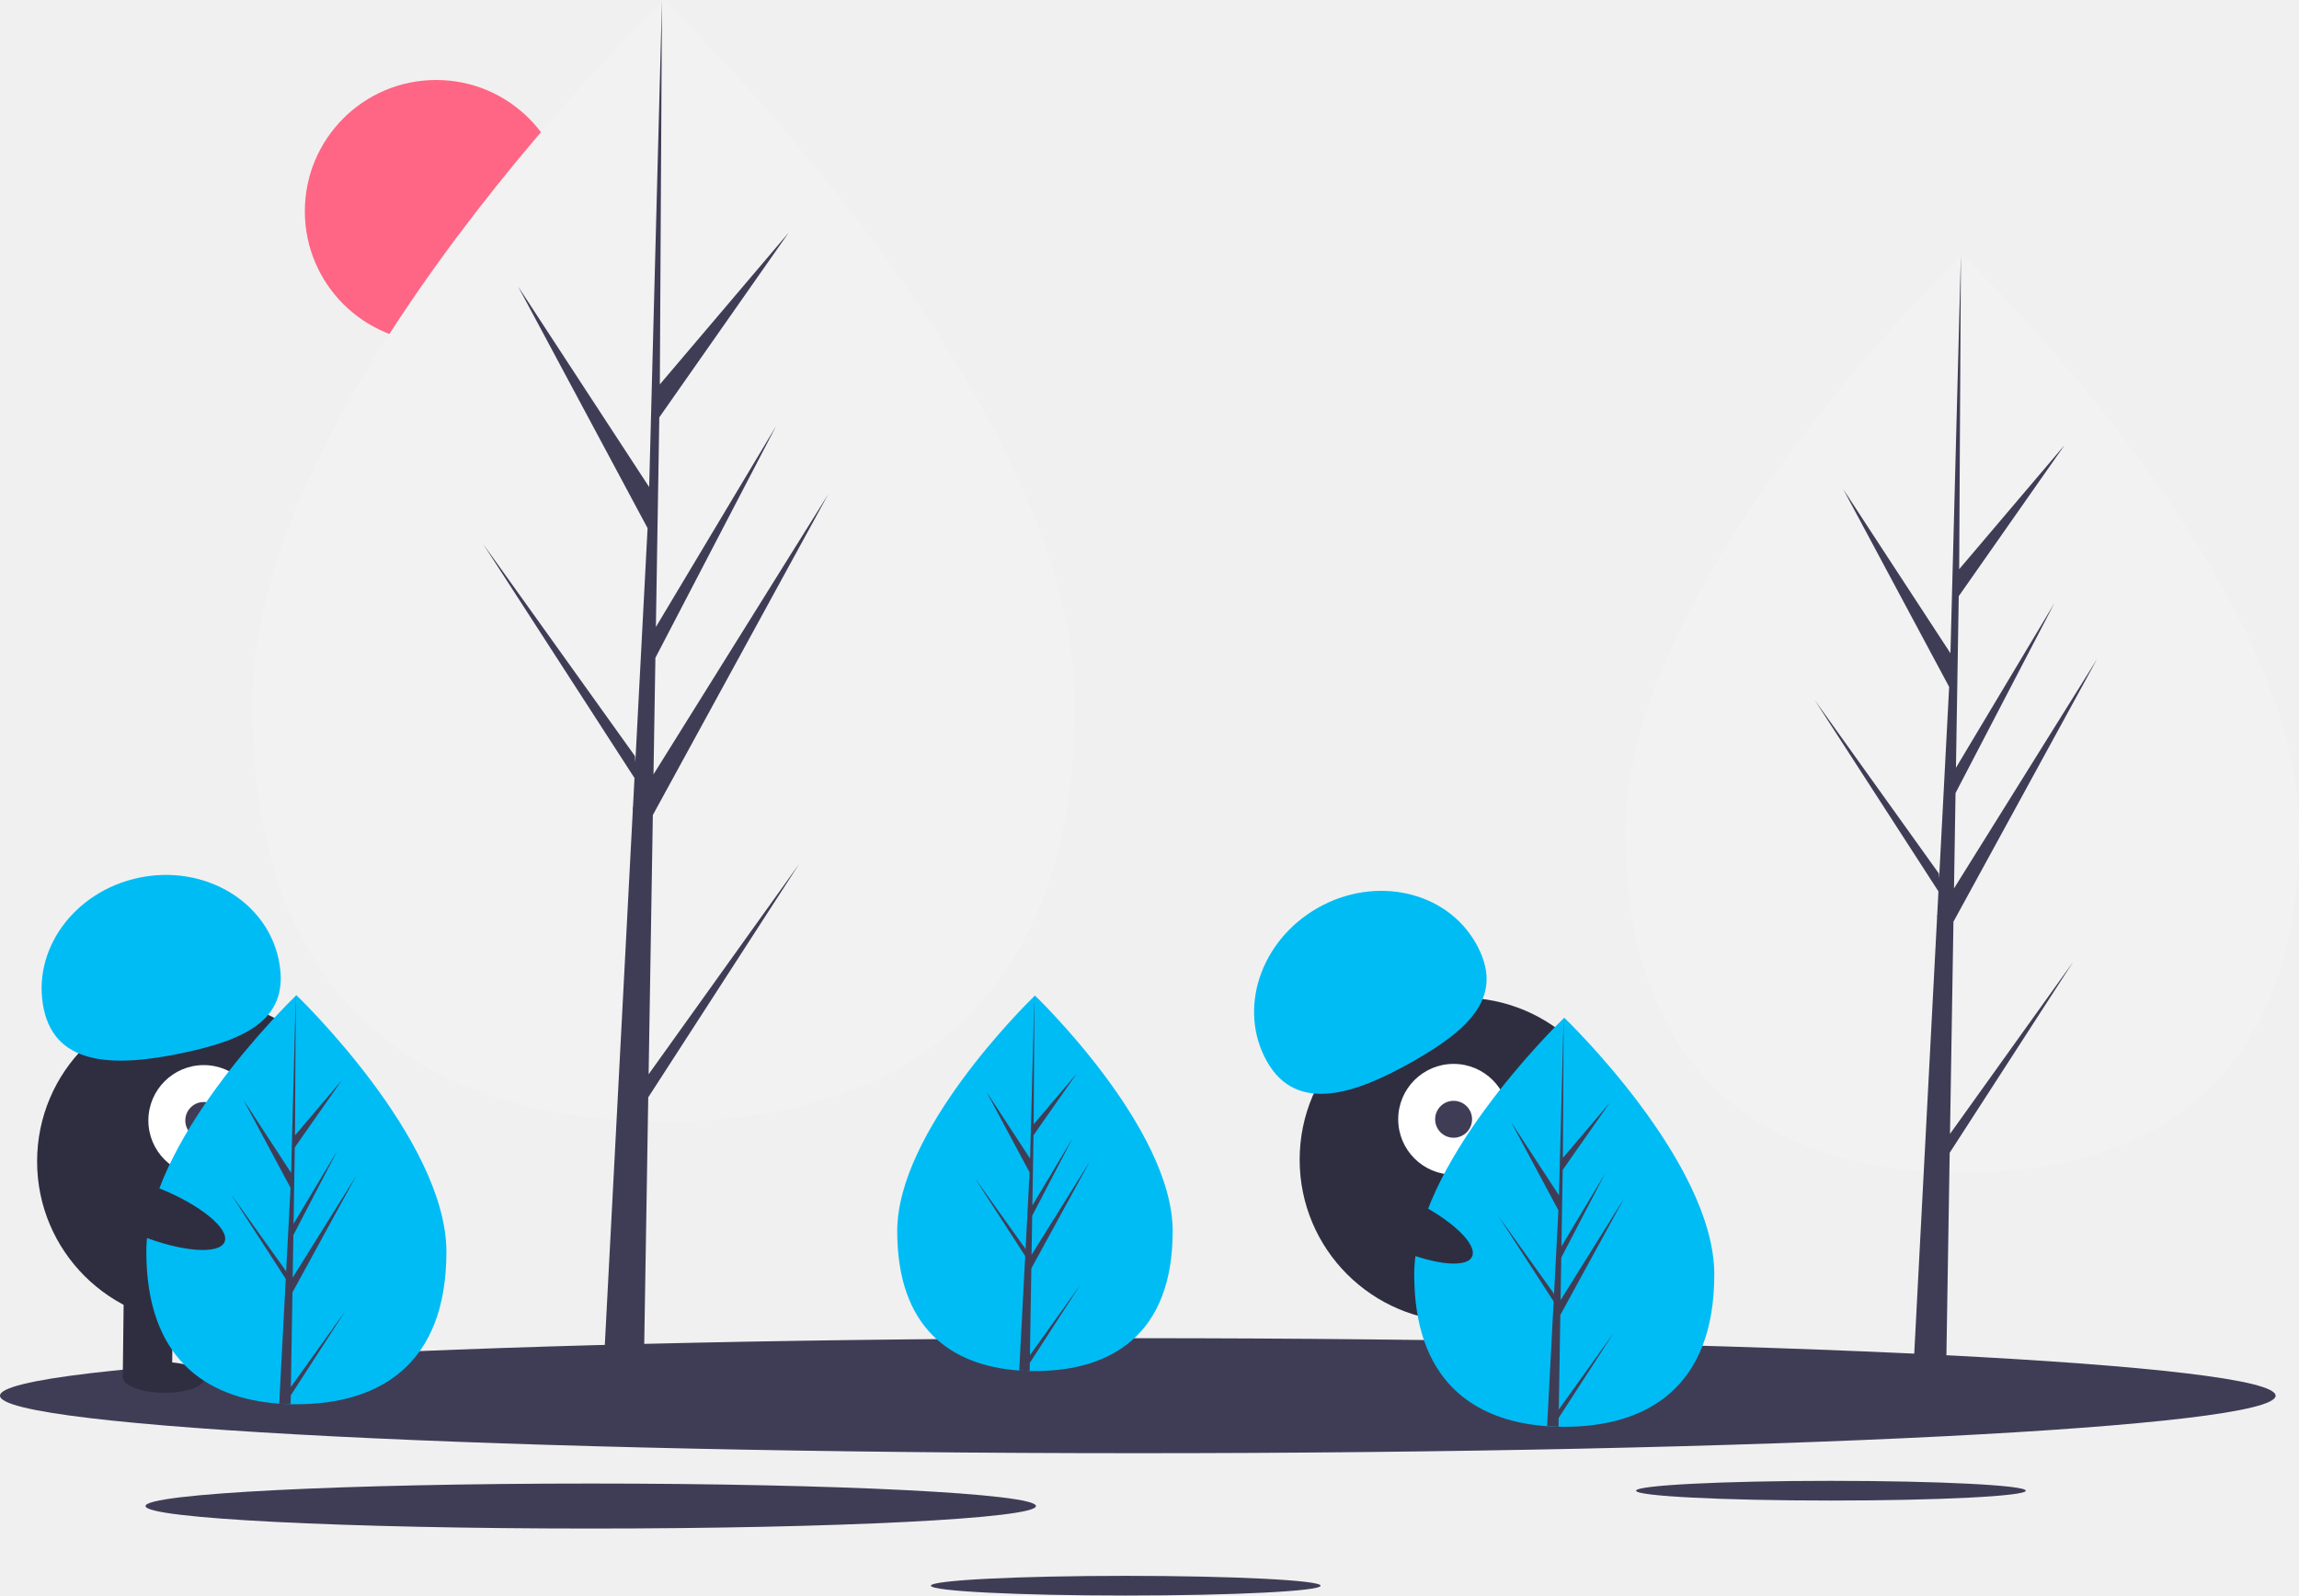
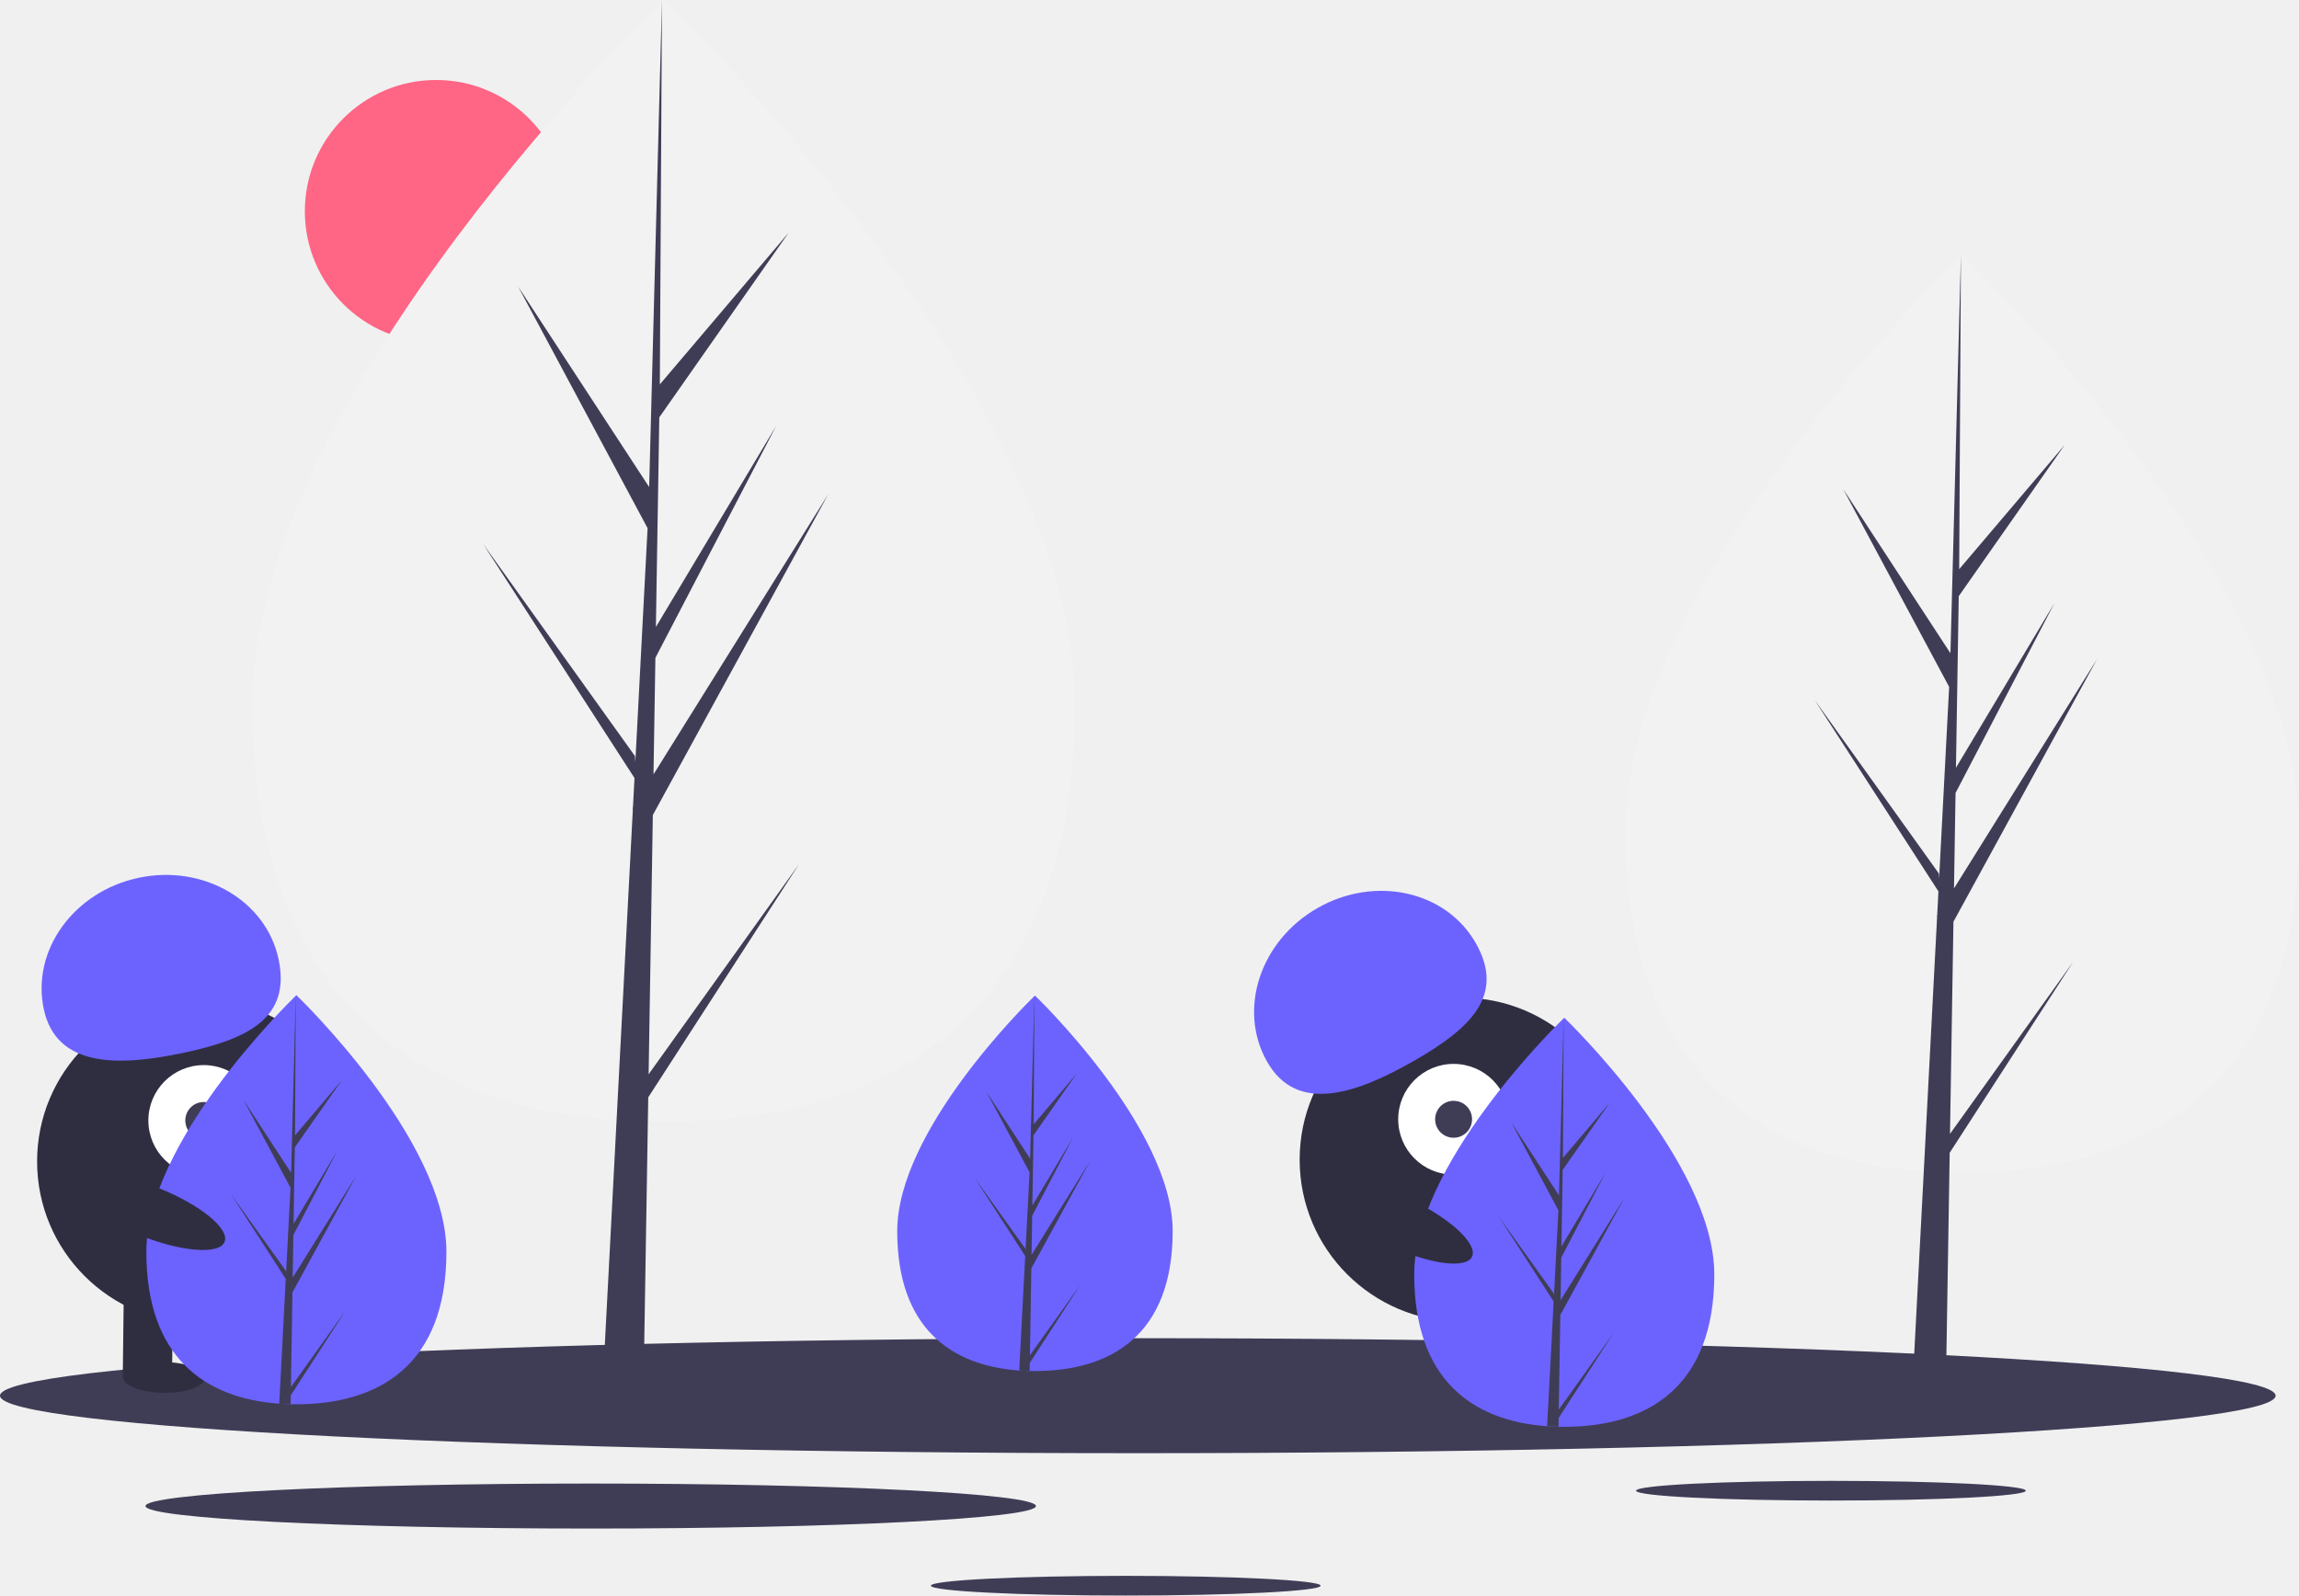
<svg xmlns="http://www.w3.org/2000/svg" id="a706cf1c-1654-439b-8fcf-310eb7aa0e00" data-name="Layer 1" width="1120.592" height="777.916" viewBox="0 0 1120.592 777.916">
  <circle cx="212.592" cy="103" r="64" fill="#ff6584" />
  <path d="M563.68,404.164c0,151.011-89.774,203.739-200.516,203.739S162.649,555.175,162.649,404.164,363.165,61.042,363.165,61.042,563.68,253.152,563.68,404.164Z" transform="translate(-39.70387 -61.04208)" fill="#f2f2f2" />
  <polygon points="316.156 523.761 318.21 397.378 403.674 241.024 318.532 377.552 319.455 320.725 378.357 207.605 319.699 305.687 319.699 305.687 321.359 203.481 384.433 113.423 321.621 187.409 322.658 0 316.138 248.096 316.674 237.861 252.547 139.704 315.646 257.508 309.671 371.654 309.493 368.625 235.565 265.329 309.269 379.328 308.522 393.603 308.388 393.818 308.449 394.99 293.29 684.589 313.544 684.589 315.974 535.005 389.496 421.285 316.156 523.761" fill="#3f3d56" />
  <path d="M1160.296,466.014c0,123.61-73.484,166.77-164.132,166.77s-164.132-43.16-164.132-166.77S996.165,185.152,996.165,185.152,1160.296,342.404,1160.296,466.014Z" transform="translate(-39.70387 -61.04208)" fill="#f2f2f2" />
  <polygon points="950.482 552.833 952.162 449.383 1022.119 321.4 952.426 433.154 953.182 386.639 1001.396 294.044 953.382 374.329 953.382 374.329 954.741 290.669 1006.369 216.952 954.954 277.514 955.804 124.11 950.467 327.188 950.906 318.811 898.414 238.464 950.064 334.893 945.173 428.327 945.027 425.847 884.514 341.294 944.844 434.608 944.232 446.293 944.123 446.469 944.173 447.428 931.764 684.478 948.343 684.478 950.332 562.037 1010.514 468.952 950.482 552.833" fill="#3f3d56" />
  <ellipse cx="554.592" cy="680.479" rx="554.592" ry="28.034" fill="#3f3d56" />
  <ellipse cx="892.445" cy="726.797" rx="94.989" ry="4.802" fill="#3f3d56" />
  <ellipse cx="548.72" cy="773.114" rx="94.989" ry="4.802" fill="#3f3d56" />
  <ellipse cx="287.944" cy="734.279" rx="217.014" ry="10.97" fill="#3f3d56" />
  <circle cx="97.084" cy="566.27" r="79" fill="#2f2e41" />
  <rect x="99.805" y="689.023" width="24" height="43" transform="translate(-31.32451 -62.31008) rotate(0.67509)" fill="#2f2e41" />
  <rect x="147.802" y="689.589" width="24" height="43" transform="translate(-31.31452 -62.87555) rotate(0.67509)" fill="#2f2e41" />
  <ellipse cx="119.546" cy="732.616" rx="7.5" ry="20" transform="translate(-654.1319 782.4795) rotate(-89.32491)" fill="#2f2e41" />
  <ellipse cx="167.554" cy="732.182" rx="7.5" ry="20" transform="translate(-606.2547 830.0553) rotate(-89.32491)" fill="#2f2e41" />
  <circle cx="99.319" cy="546.295" r="27" fill="#fff" />
  <circle cx="99.319" cy="546.295" r="9" fill="#3f3d56" />
-   <path d="M61.026,552.946c-6.042-28.641,14.688-57.265,46.3-63.934s62.138,11.143,68.18,39.784-14.978,38.93-46.591,45.599S67.068,581.587,61.026,552.946Z" transform="translate(-39.70387 -61.04208)" fill="#00bcf5" />
-   <path d="M257.296,671.384c0,55.076-32.74,74.306-73.13,74.306q-1.404,0-2.803-.031c-1.871-.04-3.725-.129-5.556-.254-36.451-2.58-64.771-22.799-64.771-74.021,0-53.008,67.739-119.896,72.827-124.846l.009-.009c.196-.192.294-.285.294-.285S257.296,616.308,257.296,671.384Z" transform="translate(-39.70387 -61.04208)" fill="#00bcf5" />
+   <path d="M61.026,552.946c-6.042-28.641,14.688-57.265,46.3-63.934s62.138,11.143,68.18,39.784-14.978,38.93-46.591,45.599S67.068,581.587,61.026,552.946Z" transform="translate(-39.70387 -61.04208)" fill="#6c63ff" />
+   <path d="M257.296,671.384c0,55.076-32.74,74.306-73.13,74.306q-1.404,0-2.803-.031c-1.871-.04-3.725-.129-5.556-.254-36.451-2.58-64.771-22.799-64.771-74.021,0-53.008,67.739-119.896,72.827-124.846l.009-.009c.196-.192.294-.285.294-.285S257.296,616.308,257.296,671.384Z" transform="translate(-39.70387 -61.04208)" fill="#6c63ff" />
  <path d="M181.502,737.265l26.747-37.374-26.814,41.477-.071,4.291c-1.871-.04-3.725-.129-5.556-.254l2.883-55.103-.022-.428.049-.08.272-5.204-26.881-41.58,26.965,37.677.062,1.105,2.179-41.633-23.013-42.966,23.294,35.658,2.268-86.314.009-.294v.285l-.379,68.064,22.911-26.983-23.004,32.847-.606,37.276L204.185,621.958l-21.48,41.259-.339,20.723,31.056-49.791-31.171,57.023Z" transform="translate(-39.70387 -61.04208)" fill="#3f3d56" />
  <circle cx="712.485" cy="565.415" r="79" fill="#2f2e41" />
  <rect x="741.777" y="691.824" width="24" height="43" transform="translate(-215.9946 191.864) rotate(-17.08345)" fill="#2f2e41" />
  <rect x="787.659" y="677.723" width="24" height="43" transform="matrix(0.95588, -0.29376, 0.29376, 0.95588, -209.8279, 204.7204)" fill="#2f2e41" />
  <ellipse cx="767.887" cy="732.003" rx="20" ry="7.5" transform="translate(-220.8593 196.8331) rotate(-17.08345)" fill="#2f2e41" />
  <ellipse cx="813.475" cy="716.946" rx="20" ry="7.5" transform="translate(-214.4248 209.561) rotate(-17.08345)" fill="#2f2e41" />
  <circle cx="708.522" cy="545.71" r="27" fill="#fff" />
  <circle cx="708.522" cy="545.71" r="9" fill="#3f3d56" />
-   <path d="M657.355,578.743c-14.49-25.433-3.478-59.016,24.594-75.009s62.576-8.341,77.065,17.093-2.391,41.644-30.463,57.637S671.845,604.176,657.355,578.743Z" transform="translate(-39.70387 -61.04208)" fill="#00bcf5" />
-   <path d="M611.296,661.299c0,50.557-30.054,68.21-67.13,68.21q-1.288,0-2.573-.029c-1.718-.037-3.419-.119-5.1-.233-33.461-2.368-59.457-20.929-59.457-67.948,0-48.659,62.181-110.059,66.852-114.603l.008-.008c.18-.176.27-.262.27-.262S611.296,610.742,611.296,661.299Z" transform="translate(-39.70387 -61.04208)" fill="#00bcf5" />
+   <path d="M657.355,578.743c-14.49-25.433-3.478-59.016,24.594-75.009s62.576-8.341,77.065,17.093-2.391,41.644-30.463,57.637S671.845,604.176,657.355,578.743Z" transform="translate(-39.70387 -61.04208)" fill="#6c63ff" />
+   <path d="M611.296,661.299c0,50.557-30.054,68.21-67.13,68.21q-1.288,0-2.573-.029c-1.718-.037-3.419-.119-5.1-.233-33.461-2.368-59.457-20.929-59.457-67.948,0-48.659,62.181-110.059,66.852-114.603l.008-.008c.18-.176.27-.262.27-.262S611.296,610.742,611.296,661.299Z" transform="translate(-39.70387 -61.04208)" fill="#6c63ff" />
  <path d="M541.72,721.774l24.553-34.307-24.614,38.074-.065,3.939c-1.718-.037-3.419-.119-5.1-.233l2.646-50.582-.02-.393.045-.074.249-4.777-24.675-38.168,24.753,34.585.057,1.014,2-38.217-21.125-39.44L541.806,625.928l2.082-79.232.008-.27v.262l-.348,62.48,21.031-24.769-21.117,30.152-.556,34.217,19.636-32.839-19.718,37.874-.311,19.023,28.508-45.706-28.614,52.344Z" transform="translate(-39.70387 -61.04208)" fill="#3f3d56" />
-   <path d="M875.296,682.384c0,55.076-32.74,74.306-73.13,74.306q-1.403,0-2.803-.031c-1.871-.04-3.725-.129-5.556-.254-36.451-2.58-64.771-22.799-64.771-74.021,0-53.008,67.739-119.896,72.827-124.846l.009-.009c.196-.192.294-.285.294-.285S875.296,627.308,875.296,682.384Z" transform="translate(-39.70387 -61.04208)" fill="#00bcf5" />
+   <path d="M875.296,682.384c0,55.076-32.74,74.306-73.13,74.306q-1.403,0-2.803-.031c-1.871-.04-3.725-.129-5.556-.254-36.451-2.58-64.771-22.799-64.771-74.021,0-53.008,67.739-119.896,72.827-124.846l.009-.009c.196-.192.294-.285.294-.285S875.296,627.308,875.296,682.384Z" transform="translate(-39.70387 -61.04208)" fill="#6c63ff" />
  <path d="M799.502,748.265l26.747-37.374-26.814,41.477-.071,4.291c-1.871-.04-3.725-.129-5.556-.254l2.883-55.103-.022-.428.049-.08.272-5.204L770.108,654.011l26.965,37.677.062,1.105,2.179-41.633-23.013-42.966,23.294,35.658,2.268-86.314.009-.294v.285l-.379,68.064,22.911-26.983-23.004,32.847-.606,37.276L822.185,632.958l-21.48,41.259-.339,20.723,31.056-49.791-31.171,57.023Z" transform="translate(-39.70387 -61.04208)" fill="#3f3d56" />
  <ellipse cx="721.517" cy="656.822" rx="12.4" ry="39.5" transform="translate(-220.8352 966.2232) rotate(-64.62574)" fill="#2f2e41" />
  <ellipse cx="112.517" cy="651.822" rx="12.4" ry="39.5" transform="translate(-574.0794 452.7137) rotate(-68.15829)" fill="#2f2e41" />
</svg>
